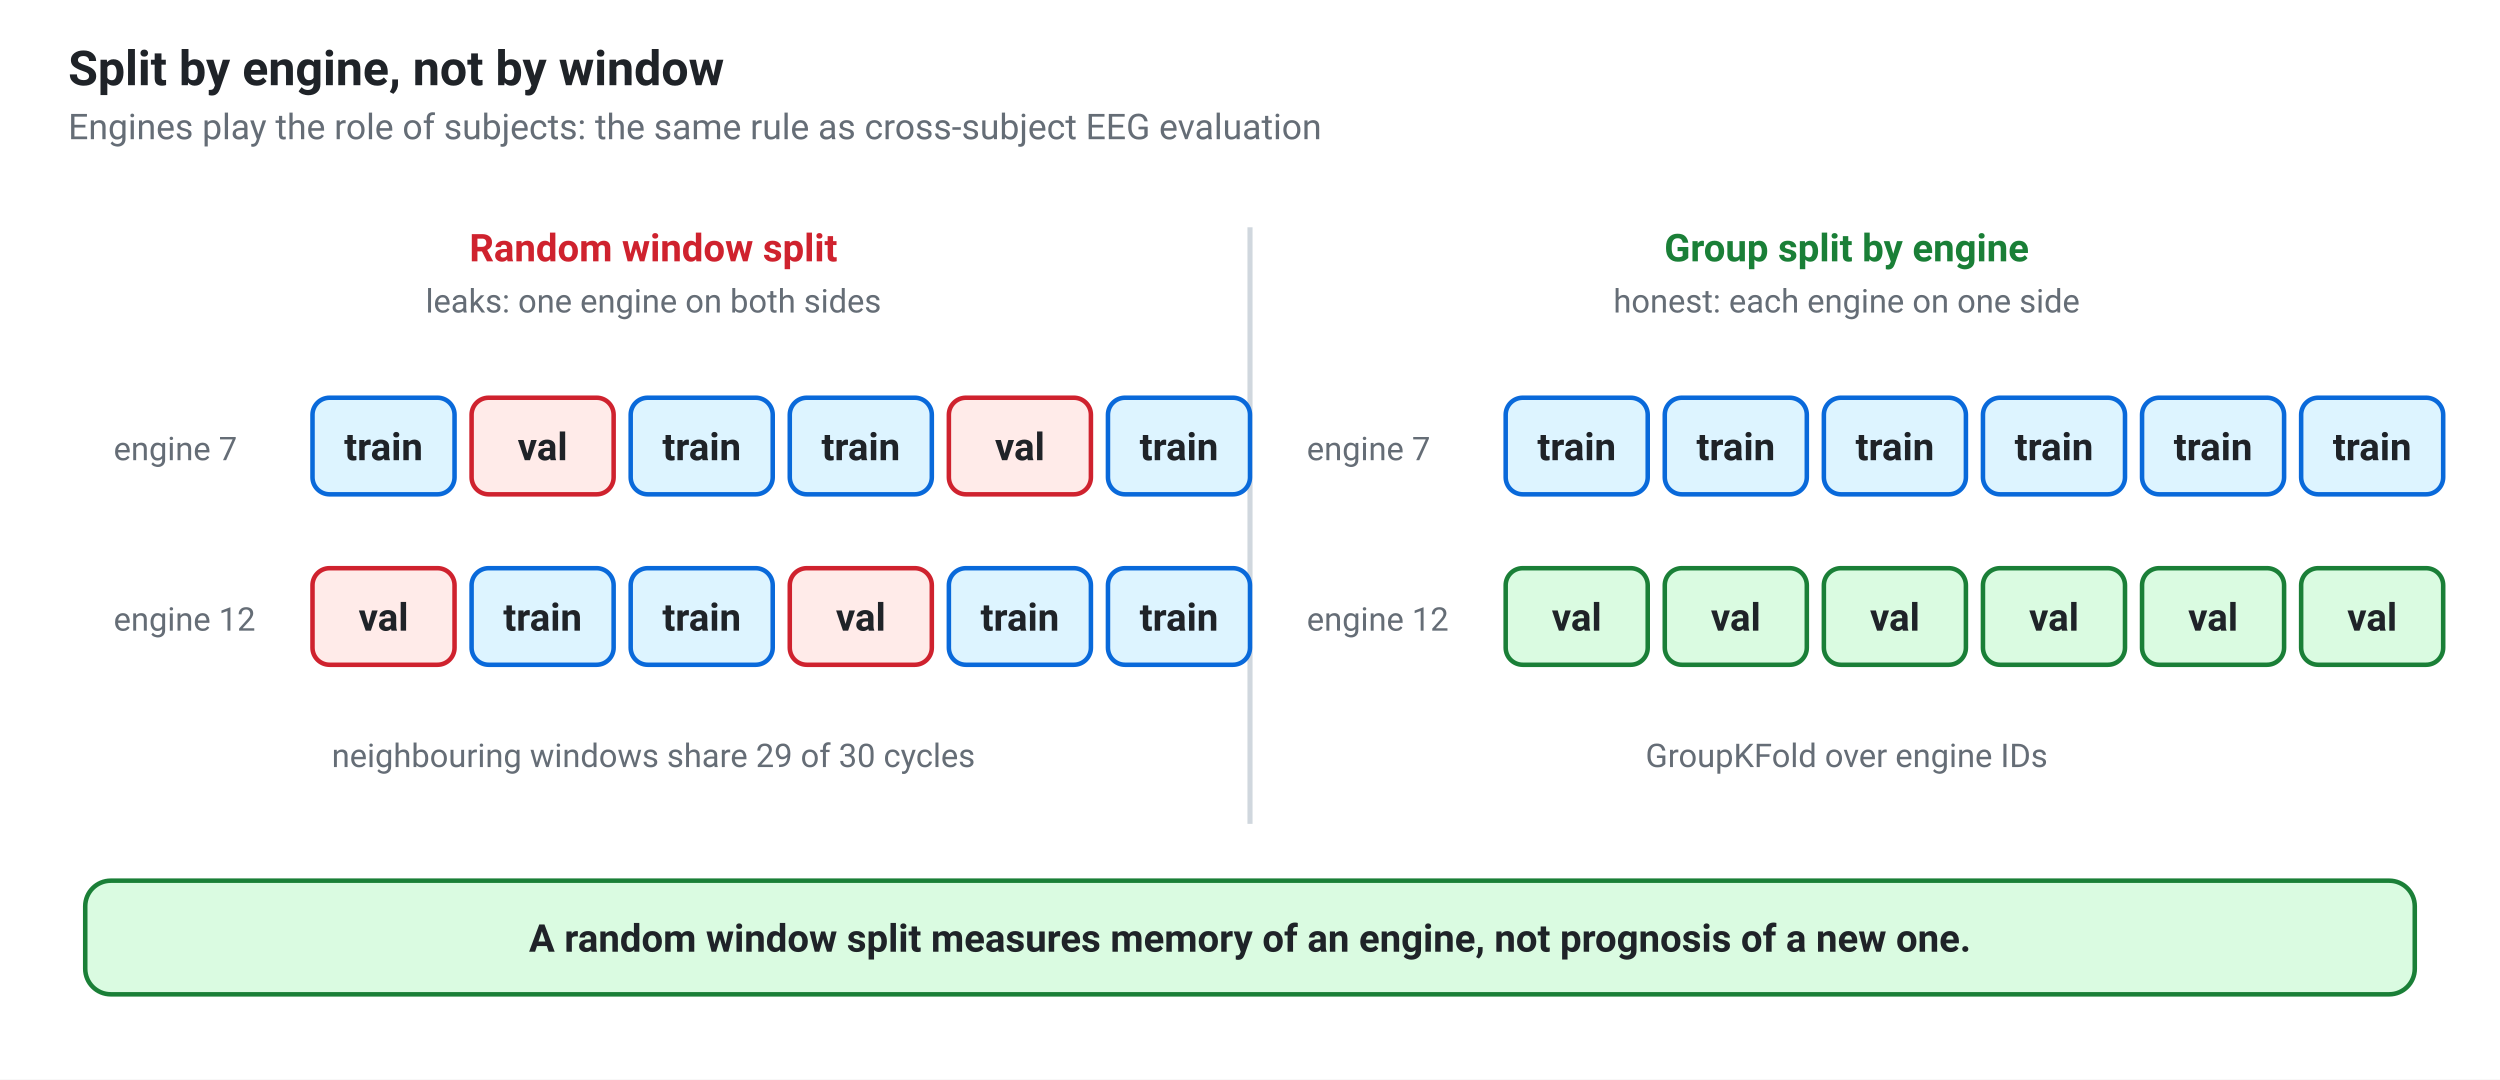
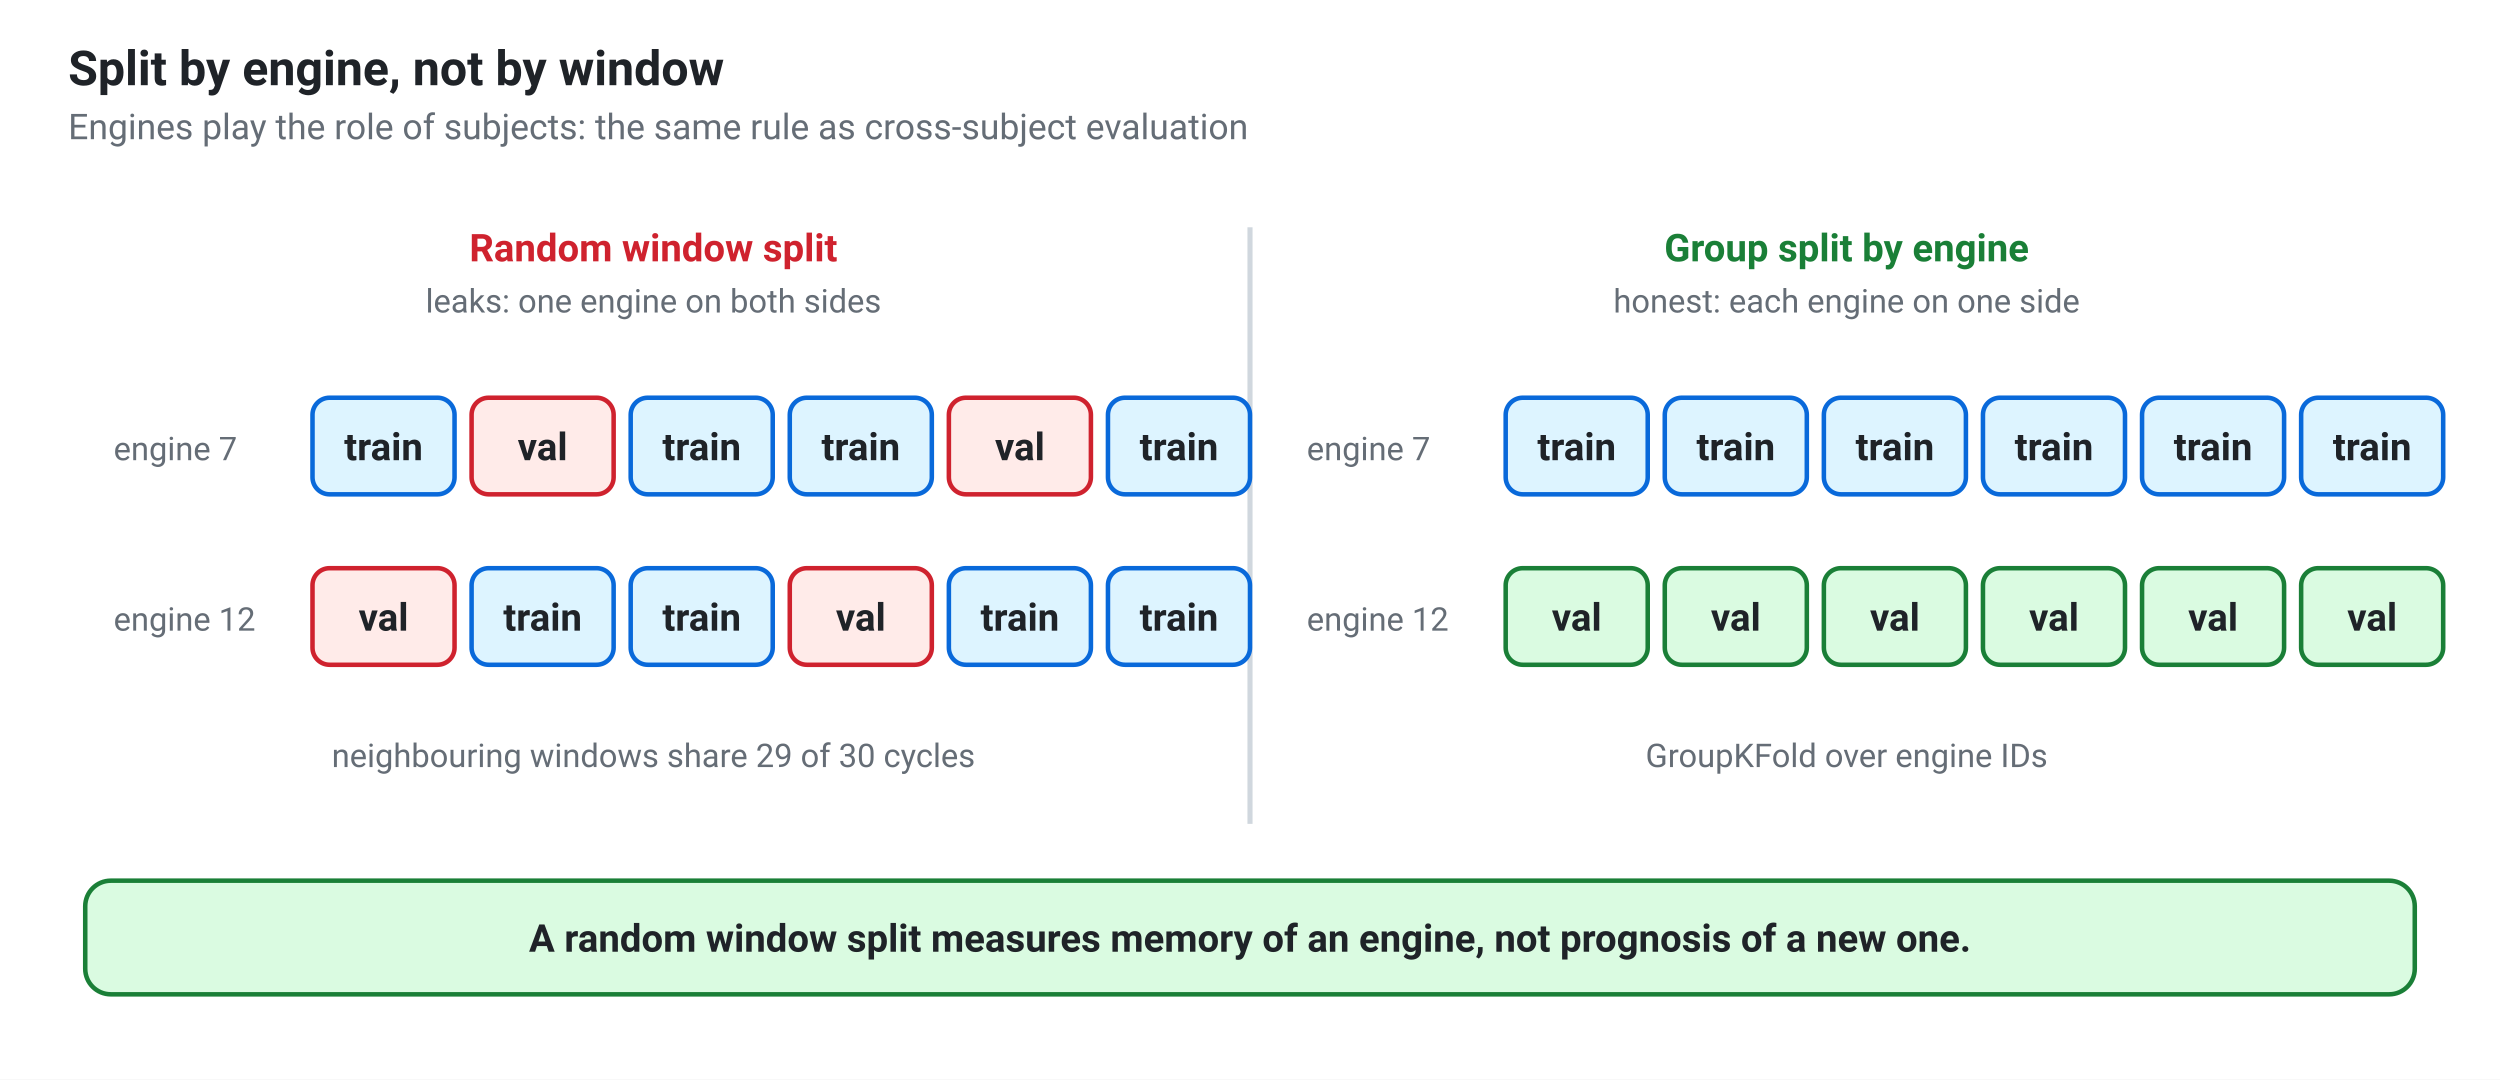
<svg xmlns="http://www.w3.org/2000/svg" viewBox="0 0 880 380" width="880" height="380" role="img">
  <defs>
    <marker id="ah" viewBox="0 0 10 10" refX="9" refY="5" markerWidth="7" markerHeight="7" orient="auto-start-reverse">
      <path d="M 0 0 L 10 5 L 0 10 z" fill="#d0d7de" class="d-head" />
    </marker>
    <marker id="ah-a" viewBox="0 0 10 10" refX="9" refY="5" markerWidth="7" markerHeight="7" orient="auto-start-reverse">
      <path d="M 0 0 L 10 5 L 0 10 z" fill="#0969da" class="d-head-a" />
    </marker>
  </defs>
  <rect width="880" height="380" fill="#ffffff" class="d-bg" />
  <text x="24.0" y="30.0" font-family="-apple-system, BlinkMacSystemFont, &quot;Segoe UI&quot;, Roboto, &quot;Helvetica Neue&quot;, Arial, sans-serif" font-size="17" font-weight="700" fill="#1f2328" class="d-fg" text-anchor="start">Split by engine, not by window</text>
-   <text x="24.0" y="49.0" font-family="-apple-system, BlinkMacSystemFont, &quot;Segoe UI&quot;, Roboto, &quot;Helvetica Neue&quot;, Arial, sans-serif" font-size="12.5" font-weight="400" fill="#656d76" class="d-muted_fg" text-anchor="start">Engines play the role of subjects: the same rule as cross-subject EEG evaluation</text>
+   <text x="24.0" y="49.0" font-family="-apple-system, BlinkMacSystemFont, &quot;Segoe UI&quot;, Roboto, &quot;Helvetica Neue&quot;, Arial, sans-serif" font-size="12.5" font-weight="400" fill="#656d76" class="d-muted_fg" text-anchor="start">Engines play the role of subjects: the same rule as cross-subject evaluation</text>
  <text x="230.0" y="92.0" font-family="-apple-system, BlinkMacSystemFont, &quot;Segoe UI&quot;, Roboto, &quot;Helvetica Neue&quot;, Arial, sans-serif" font-size="13.5" font-weight="600" fill="#cf222e" class="d-t-bad" text-anchor="middle">Random window split</text>
  <text x="230.0" y="110.0" font-family="-apple-system, BlinkMacSystemFont, &quot;Segoe UI&quot;, Roboto, &quot;Helvetica Neue&quot;, Arial, sans-serif" font-size="11.5" font-weight="400" fill="#656d76" class="d-muted_fg" text-anchor="middle">leaks: one engine on both sides</text>
  <text x="650.0" y="92.0" font-family="-apple-system, BlinkMacSystemFont, &quot;Segoe UI&quot;, Roboto, &quot;Helvetica Neue&quot;, Arial, sans-serif" font-size="13.5" font-weight="600" fill="#1a7f37" class="d-t-good" text-anchor="middle">Group split by engine</text>
  <text x="650.0" y="110.0" font-family="-apple-system, BlinkMacSystemFont, &quot;Segoe UI&quot;, Roboto, &quot;Helvetica Neue&quot;, Arial, sans-serif" font-size="11.5" font-weight="400" fill="#656d76" class="d-muted_fg" text-anchor="middle">honest: each engine on one side</text>
  <line x1="440.0" y1="80.0" x2="440.0" y2="290.0" stroke="#d0d7de" stroke-width="1.8" class="d-edge" />
  <text x="40.0" y="162.0" font-family="-apple-system, BlinkMacSystemFont, &quot;Segoe UI&quot;, Roboto, &quot;Helvetica Neue&quot;, Arial, sans-serif" font-size="11.5" font-weight="400" fill="#656d76" class="d-muted_fg" text-anchor="start">engine 7</text>
  <rect x="110.0" y="140.0" width="50.0" height="34.0" rx="6" fill="#ddf4ff" stroke="#0969da" stroke-width="1.6" class="d-accent" />
  <text x="135.0" y="162.0" font-family="-apple-system, BlinkMacSystemFont, &quot;Segoe UI&quot;, Roboto, &quot;Helvetica Neue&quot;, Arial, sans-serif" font-size="13.5" font-weight="600" fill="#1f2328" class="d-fg" text-anchor="middle">train</text>
  <rect x="166.0" y="140.0" width="50.0" height="34.0" rx="6" fill="#ffebe9" stroke="#cf222e" stroke-width="1.6" class="d-bad" />
  <text x="191.0" y="162.0" font-family="-apple-system, BlinkMacSystemFont, &quot;Segoe UI&quot;, Roboto, &quot;Helvetica Neue&quot;, Arial, sans-serif" font-size="13.5" font-weight="600" fill="#1f2328" class="d-fg" text-anchor="middle">val</text>
  <rect x="222.0" y="140.0" width="50.0" height="34.0" rx="6" fill="#ddf4ff" stroke="#0969da" stroke-width="1.6" class="d-accent" />
  <text x="247.0" y="162.0" font-family="-apple-system, BlinkMacSystemFont, &quot;Segoe UI&quot;, Roboto, &quot;Helvetica Neue&quot;, Arial, sans-serif" font-size="13.5" font-weight="600" fill="#1f2328" class="d-fg" text-anchor="middle">train</text>
  <rect x="278.0" y="140.0" width="50.0" height="34.0" rx="6" fill="#ddf4ff" stroke="#0969da" stroke-width="1.6" class="d-accent" />
  <text x="303.0" y="162.0" font-family="-apple-system, BlinkMacSystemFont, &quot;Segoe UI&quot;, Roboto, &quot;Helvetica Neue&quot;, Arial, sans-serif" font-size="13.5" font-weight="600" fill="#1f2328" class="d-fg" text-anchor="middle">train</text>
  <rect x="334.0" y="140.0" width="50.0" height="34.0" rx="6" fill="#ffebe9" stroke="#cf222e" stroke-width="1.6" class="d-bad" />
  <text x="359.0" y="162.0" font-family="-apple-system, BlinkMacSystemFont, &quot;Segoe UI&quot;, Roboto, &quot;Helvetica Neue&quot;, Arial, sans-serif" font-size="13.5" font-weight="600" fill="#1f2328" class="d-fg" text-anchor="middle">val</text>
  <rect x="390.0" y="140.0" width="50.0" height="34.0" rx="6" fill="#ddf4ff" stroke="#0969da" stroke-width="1.6" class="d-accent" />
  <text x="415.0" y="162.0" font-family="-apple-system, BlinkMacSystemFont, &quot;Segoe UI&quot;, Roboto, &quot;Helvetica Neue&quot;, Arial, sans-serif" font-size="13.5" font-weight="600" fill="#1f2328" class="d-fg" text-anchor="middle">train</text>
  <text x="40.0" y="222.0" font-family="-apple-system, BlinkMacSystemFont, &quot;Segoe UI&quot;, Roboto, &quot;Helvetica Neue&quot;, Arial, sans-serif" font-size="11.5" font-weight="400" fill="#656d76" class="d-muted_fg" text-anchor="start">engine 12</text>
  <rect x="110.0" y="200.0" width="50.0" height="34.0" rx="6" fill="#ffebe9" stroke="#cf222e" stroke-width="1.6" class="d-bad" />
  <text x="135.0" y="222.0" font-family="-apple-system, BlinkMacSystemFont, &quot;Segoe UI&quot;, Roboto, &quot;Helvetica Neue&quot;, Arial, sans-serif" font-size="13.5" font-weight="600" fill="#1f2328" class="d-fg" text-anchor="middle">val</text>
  <rect x="166.0" y="200.0" width="50.0" height="34.0" rx="6" fill="#ddf4ff" stroke="#0969da" stroke-width="1.6" class="d-accent" />
  <text x="191.0" y="222.0" font-family="-apple-system, BlinkMacSystemFont, &quot;Segoe UI&quot;, Roboto, &quot;Helvetica Neue&quot;, Arial, sans-serif" font-size="13.5" font-weight="600" fill="#1f2328" class="d-fg" text-anchor="middle">train</text>
  <rect x="222.0" y="200.0" width="50.0" height="34.0" rx="6" fill="#ddf4ff" stroke="#0969da" stroke-width="1.6" class="d-accent" />
  <text x="247.0" y="222.0" font-family="-apple-system, BlinkMacSystemFont, &quot;Segoe UI&quot;, Roboto, &quot;Helvetica Neue&quot;, Arial, sans-serif" font-size="13.5" font-weight="600" fill="#1f2328" class="d-fg" text-anchor="middle">train</text>
  <rect x="278.0" y="200.0" width="50.0" height="34.0" rx="6" fill="#ffebe9" stroke="#cf222e" stroke-width="1.6" class="d-bad" />
  <text x="303.0" y="222.0" font-family="-apple-system, BlinkMacSystemFont, &quot;Segoe UI&quot;, Roboto, &quot;Helvetica Neue&quot;, Arial, sans-serif" font-size="13.5" font-weight="600" fill="#1f2328" class="d-fg" text-anchor="middle">val</text>
  <rect x="334.0" y="200.0" width="50.0" height="34.0" rx="6" fill="#ddf4ff" stroke="#0969da" stroke-width="1.6" class="d-accent" />
  <text x="359.0" y="222.0" font-family="-apple-system, BlinkMacSystemFont, &quot;Segoe UI&quot;, Roboto, &quot;Helvetica Neue&quot;, Arial, sans-serif" font-size="13.5" font-weight="600" fill="#1f2328" class="d-fg" text-anchor="middle">train</text>
  <rect x="390.0" y="200.0" width="50.0" height="34.0" rx="6" fill="#ddf4ff" stroke="#0969da" stroke-width="1.6" class="d-accent" />
  <text x="415.0" y="222.0" font-family="-apple-system, BlinkMacSystemFont, &quot;Segoe UI&quot;, Roboto, &quot;Helvetica Neue&quot;, Arial, sans-serif" font-size="13.5" font-weight="600" fill="#1f2328" class="d-fg" text-anchor="middle">train</text>
  <text x="460.0" y="162.0" font-family="-apple-system, BlinkMacSystemFont, &quot;Segoe UI&quot;, Roboto, &quot;Helvetica Neue&quot;, Arial, sans-serif" font-size="11.5" font-weight="400" fill="#656d76" class="d-muted_fg" text-anchor="start">engine 7</text>
  <rect x="530.0" y="140.0" width="50.0" height="34.0" rx="6" fill="#ddf4ff" stroke="#0969da" stroke-width="1.6" class="d-accent" />
  <text x="555.0" y="162.0" font-family="-apple-system, BlinkMacSystemFont, &quot;Segoe UI&quot;, Roboto, &quot;Helvetica Neue&quot;, Arial, sans-serif" font-size="13.5" font-weight="600" fill="#1f2328" class="d-fg" text-anchor="middle">train</text>
  <rect x="586.0" y="140.0" width="50.0" height="34.0" rx="6" fill="#ddf4ff" stroke="#0969da" stroke-width="1.6" class="d-accent" />
  <text x="611.0" y="162.0" font-family="-apple-system, BlinkMacSystemFont, &quot;Segoe UI&quot;, Roboto, &quot;Helvetica Neue&quot;, Arial, sans-serif" font-size="13.5" font-weight="600" fill="#1f2328" class="d-fg" text-anchor="middle">train</text>
  <rect x="642.0" y="140.0" width="50.0" height="34.0" rx="6" fill="#ddf4ff" stroke="#0969da" stroke-width="1.6" class="d-accent" />
  <text x="667.0" y="162.0" font-family="-apple-system, BlinkMacSystemFont, &quot;Segoe UI&quot;, Roboto, &quot;Helvetica Neue&quot;, Arial, sans-serif" font-size="13.5" font-weight="600" fill="#1f2328" class="d-fg" text-anchor="middle">train</text>
  <rect x="698.0" y="140.0" width="50.0" height="34.0" rx="6" fill="#ddf4ff" stroke="#0969da" stroke-width="1.6" class="d-accent" />
  <text x="723.0" y="162.0" font-family="-apple-system, BlinkMacSystemFont, &quot;Segoe UI&quot;, Roboto, &quot;Helvetica Neue&quot;, Arial, sans-serif" font-size="13.5" font-weight="600" fill="#1f2328" class="d-fg" text-anchor="middle">train</text>
  <rect x="754.0" y="140.0" width="50.0" height="34.0" rx="6" fill="#ddf4ff" stroke="#0969da" stroke-width="1.6" class="d-accent" />
  <text x="779.0" y="162.0" font-family="-apple-system, BlinkMacSystemFont, &quot;Segoe UI&quot;, Roboto, &quot;Helvetica Neue&quot;, Arial, sans-serif" font-size="13.5" font-weight="600" fill="#1f2328" class="d-fg" text-anchor="middle">train</text>
  <rect x="810.0" y="140.0" width="50.0" height="34.0" rx="6" fill="#ddf4ff" stroke="#0969da" stroke-width="1.6" class="d-accent" />
  <text x="835.0" y="162.0" font-family="-apple-system, BlinkMacSystemFont, &quot;Segoe UI&quot;, Roboto, &quot;Helvetica Neue&quot;, Arial, sans-serif" font-size="13.5" font-weight="600" fill="#1f2328" class="d-fg" text-anchor="middle">train</text>
  <text x="460.0" y="222.0" font-family="-apple-system, BlinkMacSystemFont, &quot;Segoe UI&quot;, Roboto, &quot;Helvetica Neue&quot;, Arial, sans-serif" font-size="11.5" font-weight="400" fill="#656d76" class="d-muted_fg" text-anchor="start">engine 12</text>
  <rect x="530.0" y="200.0" width="50.0" height="34.0" rx="6" fill="#dafbe1" stroke="#1a7f37" stroke-width="1.6" class="d-good" />
  <text x="555.0" y="222.0" font-family="-apple-system, BlinkMacSystemFont, &quot;Segoe UI&quot;, Roboto, &quot;Helvetica Neue&quot;, Arial, sans-serif" font-size="13.5" font-weight="600" fill="#1f2328" class="d-fg" text-anchor="middle">val</text>
  <rect x="586.0" y="200.0" width="50.0" height="34.0" rx="6" fill="#dafbe1" stroke="#1a7f37" stroke-width="1.6" class="d-good" />
  <text x="611.0" y="222.0" font-family="-apple-system, BlinkMacSystemFont, &quot;Segoe UI&quot;, Roboto, &quot;Helvetica Neue&quot;, Arial, sans-serif" font-size="13.5" font-weight="600" fill="#1f2328" class="d-fg" text-anchor="middle">val</text>
  <rect x="642.0" y="200.0" width="50.0" height="34.0" rx="6" fill="#dafbe1" stroke="#1a7f37" stroke-width="1.6" class="d-good" />
  <text x="667.0" y="222.0" font-family="-apple-system, BlinkMacSystemFont, &quot;Segoe UI&quot;, Roboto, &quot;Helvetica Neue&quot;, Arial, sans-serif" font-size="13.5" font-weight="600" fill="#1f2328" class="d-fg" text-anchor="middle">val</text>
  <rect x="698.0" y="200.0" width="50.0" height="34.0" rx="6" fill="#dafbe1" stroke="#1a7f37" stroke-width="1.6" class="d-good" />
  <text x="723.0" y="222.0" font-family="-apple-system, BlinkMacSystemFont, &quot;Segoe UI&quot;, Roboto, &quot;Helvetica Neue&quot;, Arial, sans-serif" font-size="13.5" font-weight="600" fill="#1f2328" class="d-fg" text-anchor="middle">val</text>
  <rect x="754.0" y="200.0" width="50.0" height="34.0" rx="6" fill="#dafbe1" stroke="#1a7f37" stroke-width="1.6" class="d-good" />
  <text x="779.0" y="222.0" font-family="-apple-system, BlinkMacSystemFont, &quot;Segoe UI&quot;, Roboto, &quot;Helvetica Neue&quot;, Arial, sans-serif" font-size="13.5" font-weight="600" fill="#1f2328" class="d-fg" text-anchor="middle">val</text>
  <rect x="810.0" y="200.0" width="50.0" height="34.0" rx="6" fill="#dafbe1" stroke="#1a7f37" stroke-width="1.6" class="d-good" />
  <text x="835.0" y="222.0" font-family="-apple-system, BlinkMacSystemFont, &quot;Segoe UI&quot;, Roboto, &quot;Helvetica Neue&quot;, Arial, sans-serif" font-size="13.5" font-weight="600" fill="#1f2328" class="d-fg" text-anchor="middle">val</text>
  <text x="230.0" y="270.0" font-family="-apple-system, BlinkMacSystemFont, &quot;Segoe UI&quot;, Roboto, &quot;Helvetica Neue&quot;, Arial, sans-serif" font-size="11.5" font-weight="400" fill="#656d76" class="d-muted_fg" text-anchor="middle">neighbouring windows share 29 of 30 cycles</text>
  <text x="650.0" y="270.0" font-family="-apple-system, BlinkMacSystemFont, &quot;Segoe UI&quot;, Roboto, &quot;Helvetica Neue&quot;, Arial, sans-serif" font-size="11.5" font-weight="400" fill="#656d76" class="d-muted_fg" text-anchor="middle">GroupKFold over engine IDs</text>
  <rect x="30.0" y="310.0" width="820.0" height="40.0" rx="9" fill="#dafbe1" stroke="#1a7f37" stroke-width="1.6" class="d-good" />
  <text x="440.0" y="335.0" font-family="-apple-system, BlinkMacSystemFont, &quot;Segoe UI&quot;, Roboto, &quot;Helvetica Neue&quot;, Arial, sans-serif" font-size="13.5" font-weight="600" fill="#1f2328" class="d-fg" text-anchor="middle">A random window split measures memory of an engine, not prognosis of a new one.</text>
</svg>
